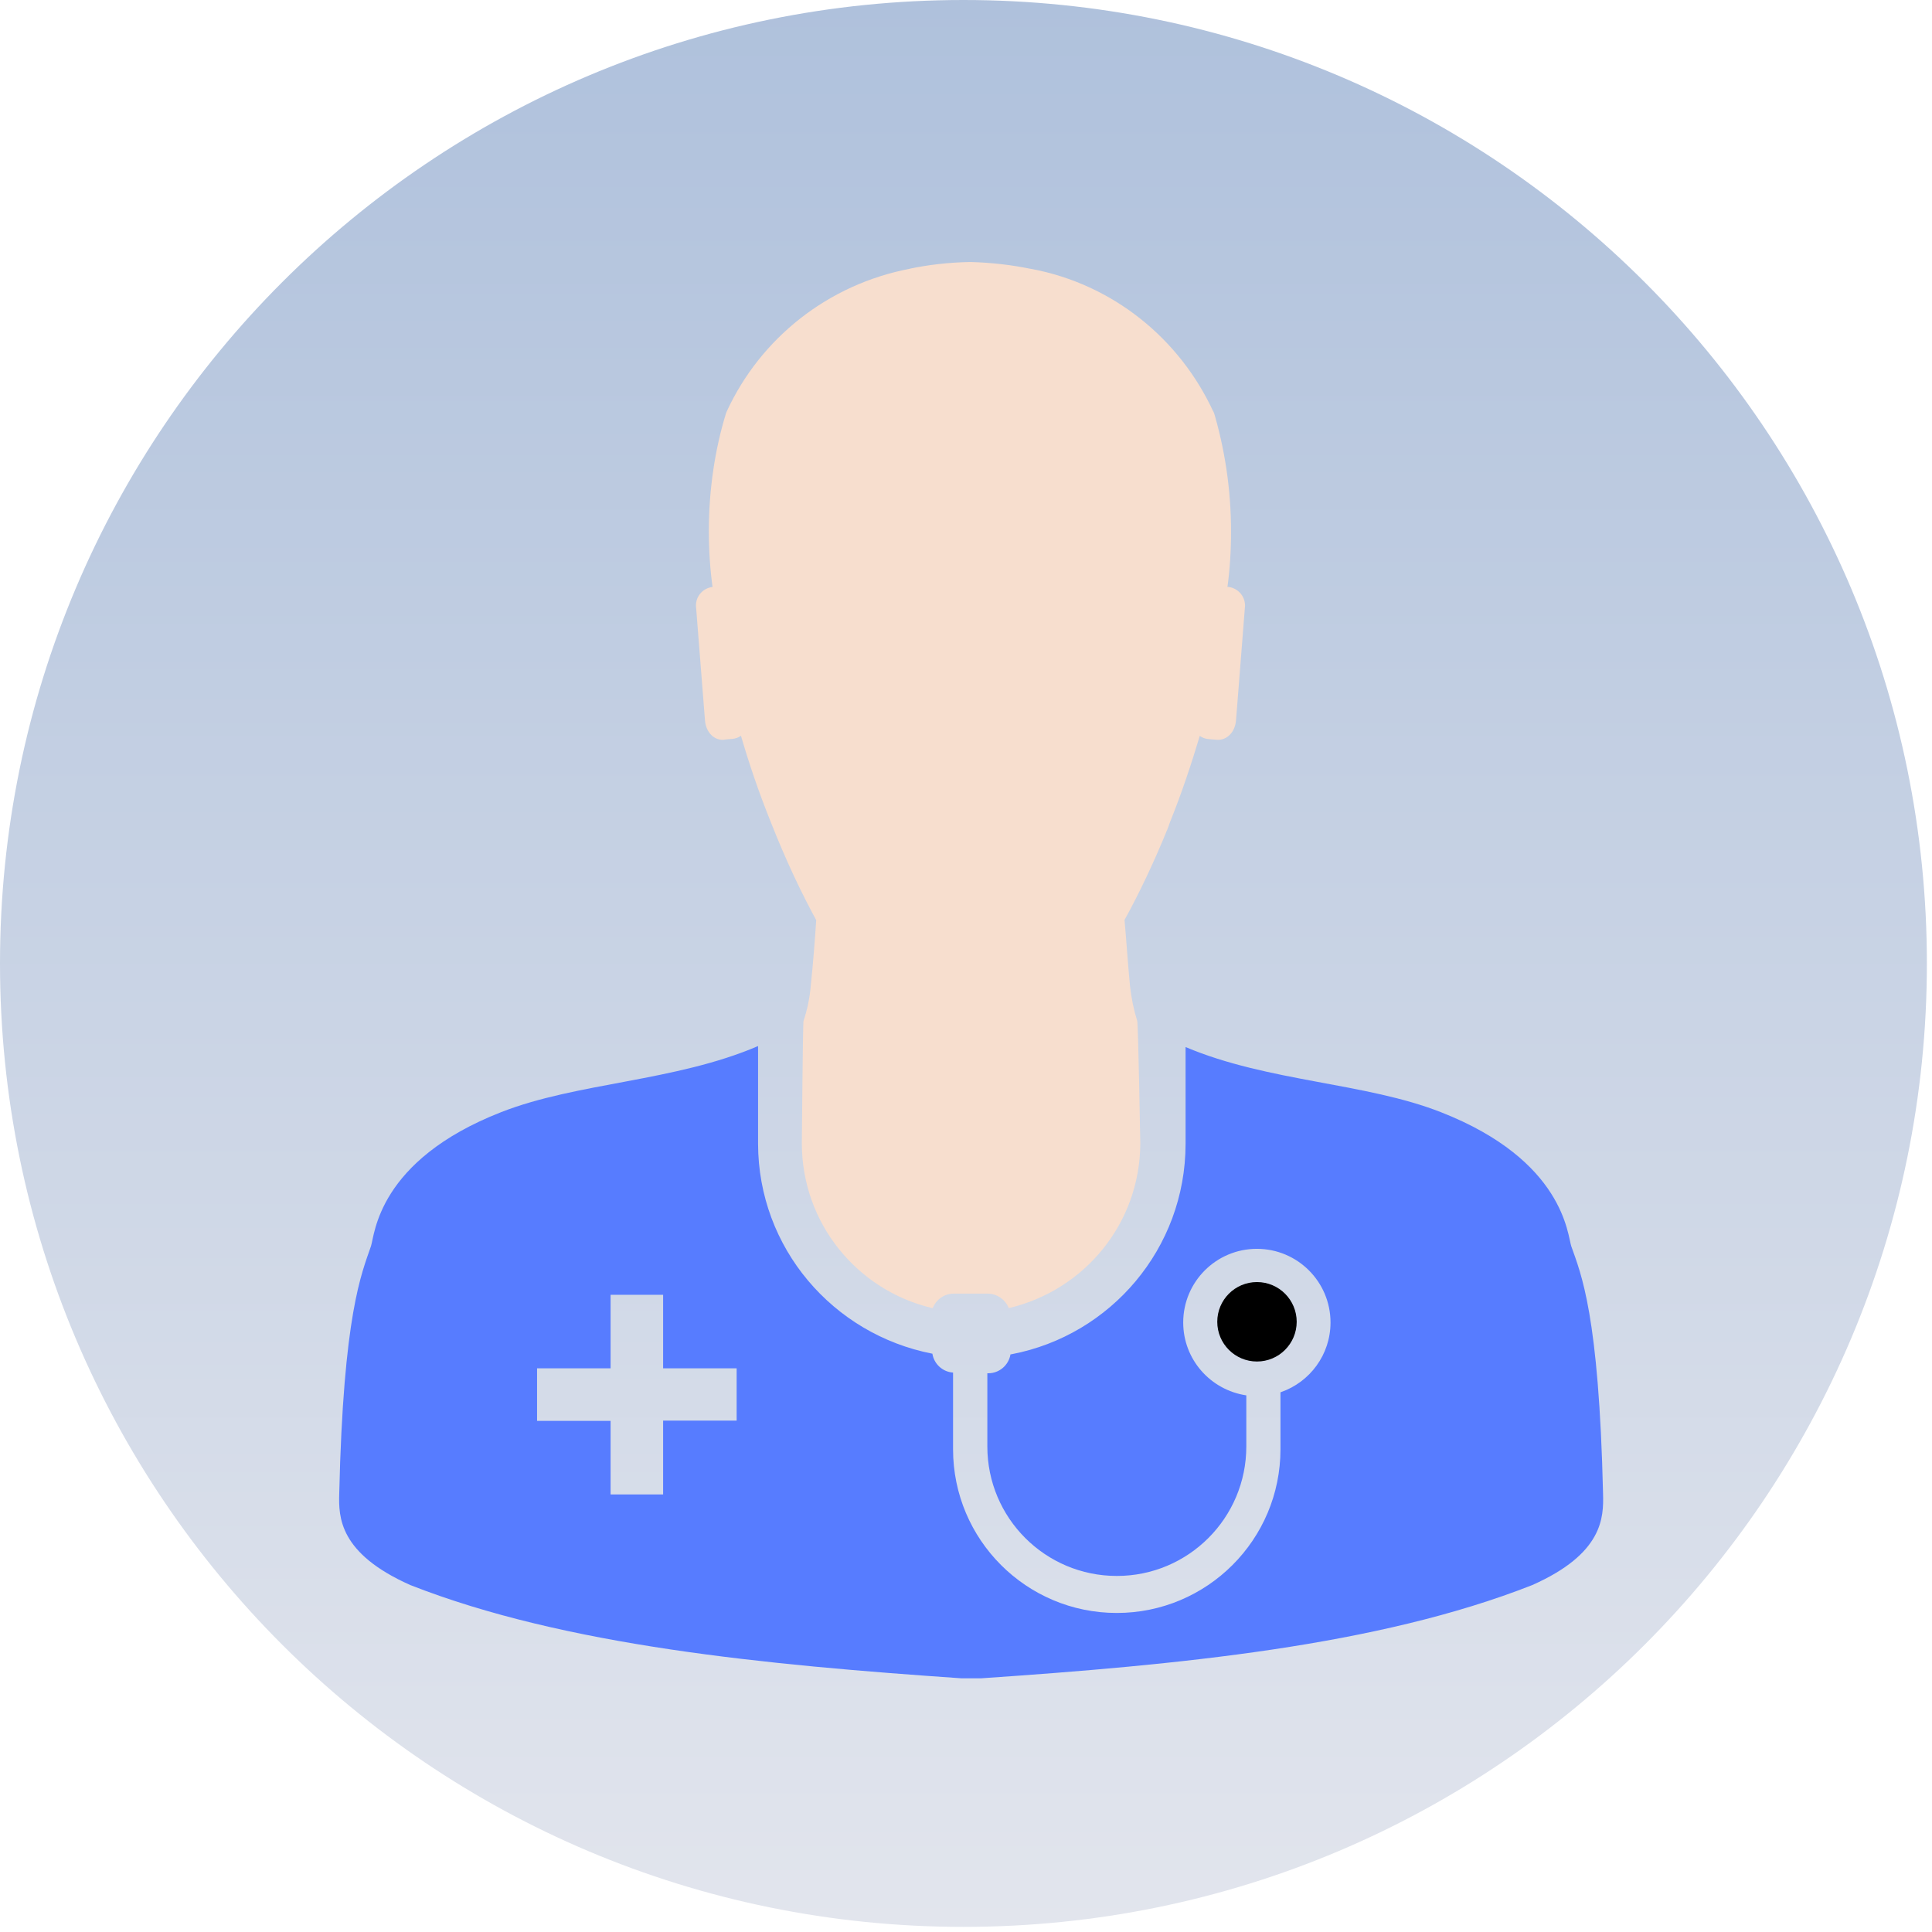
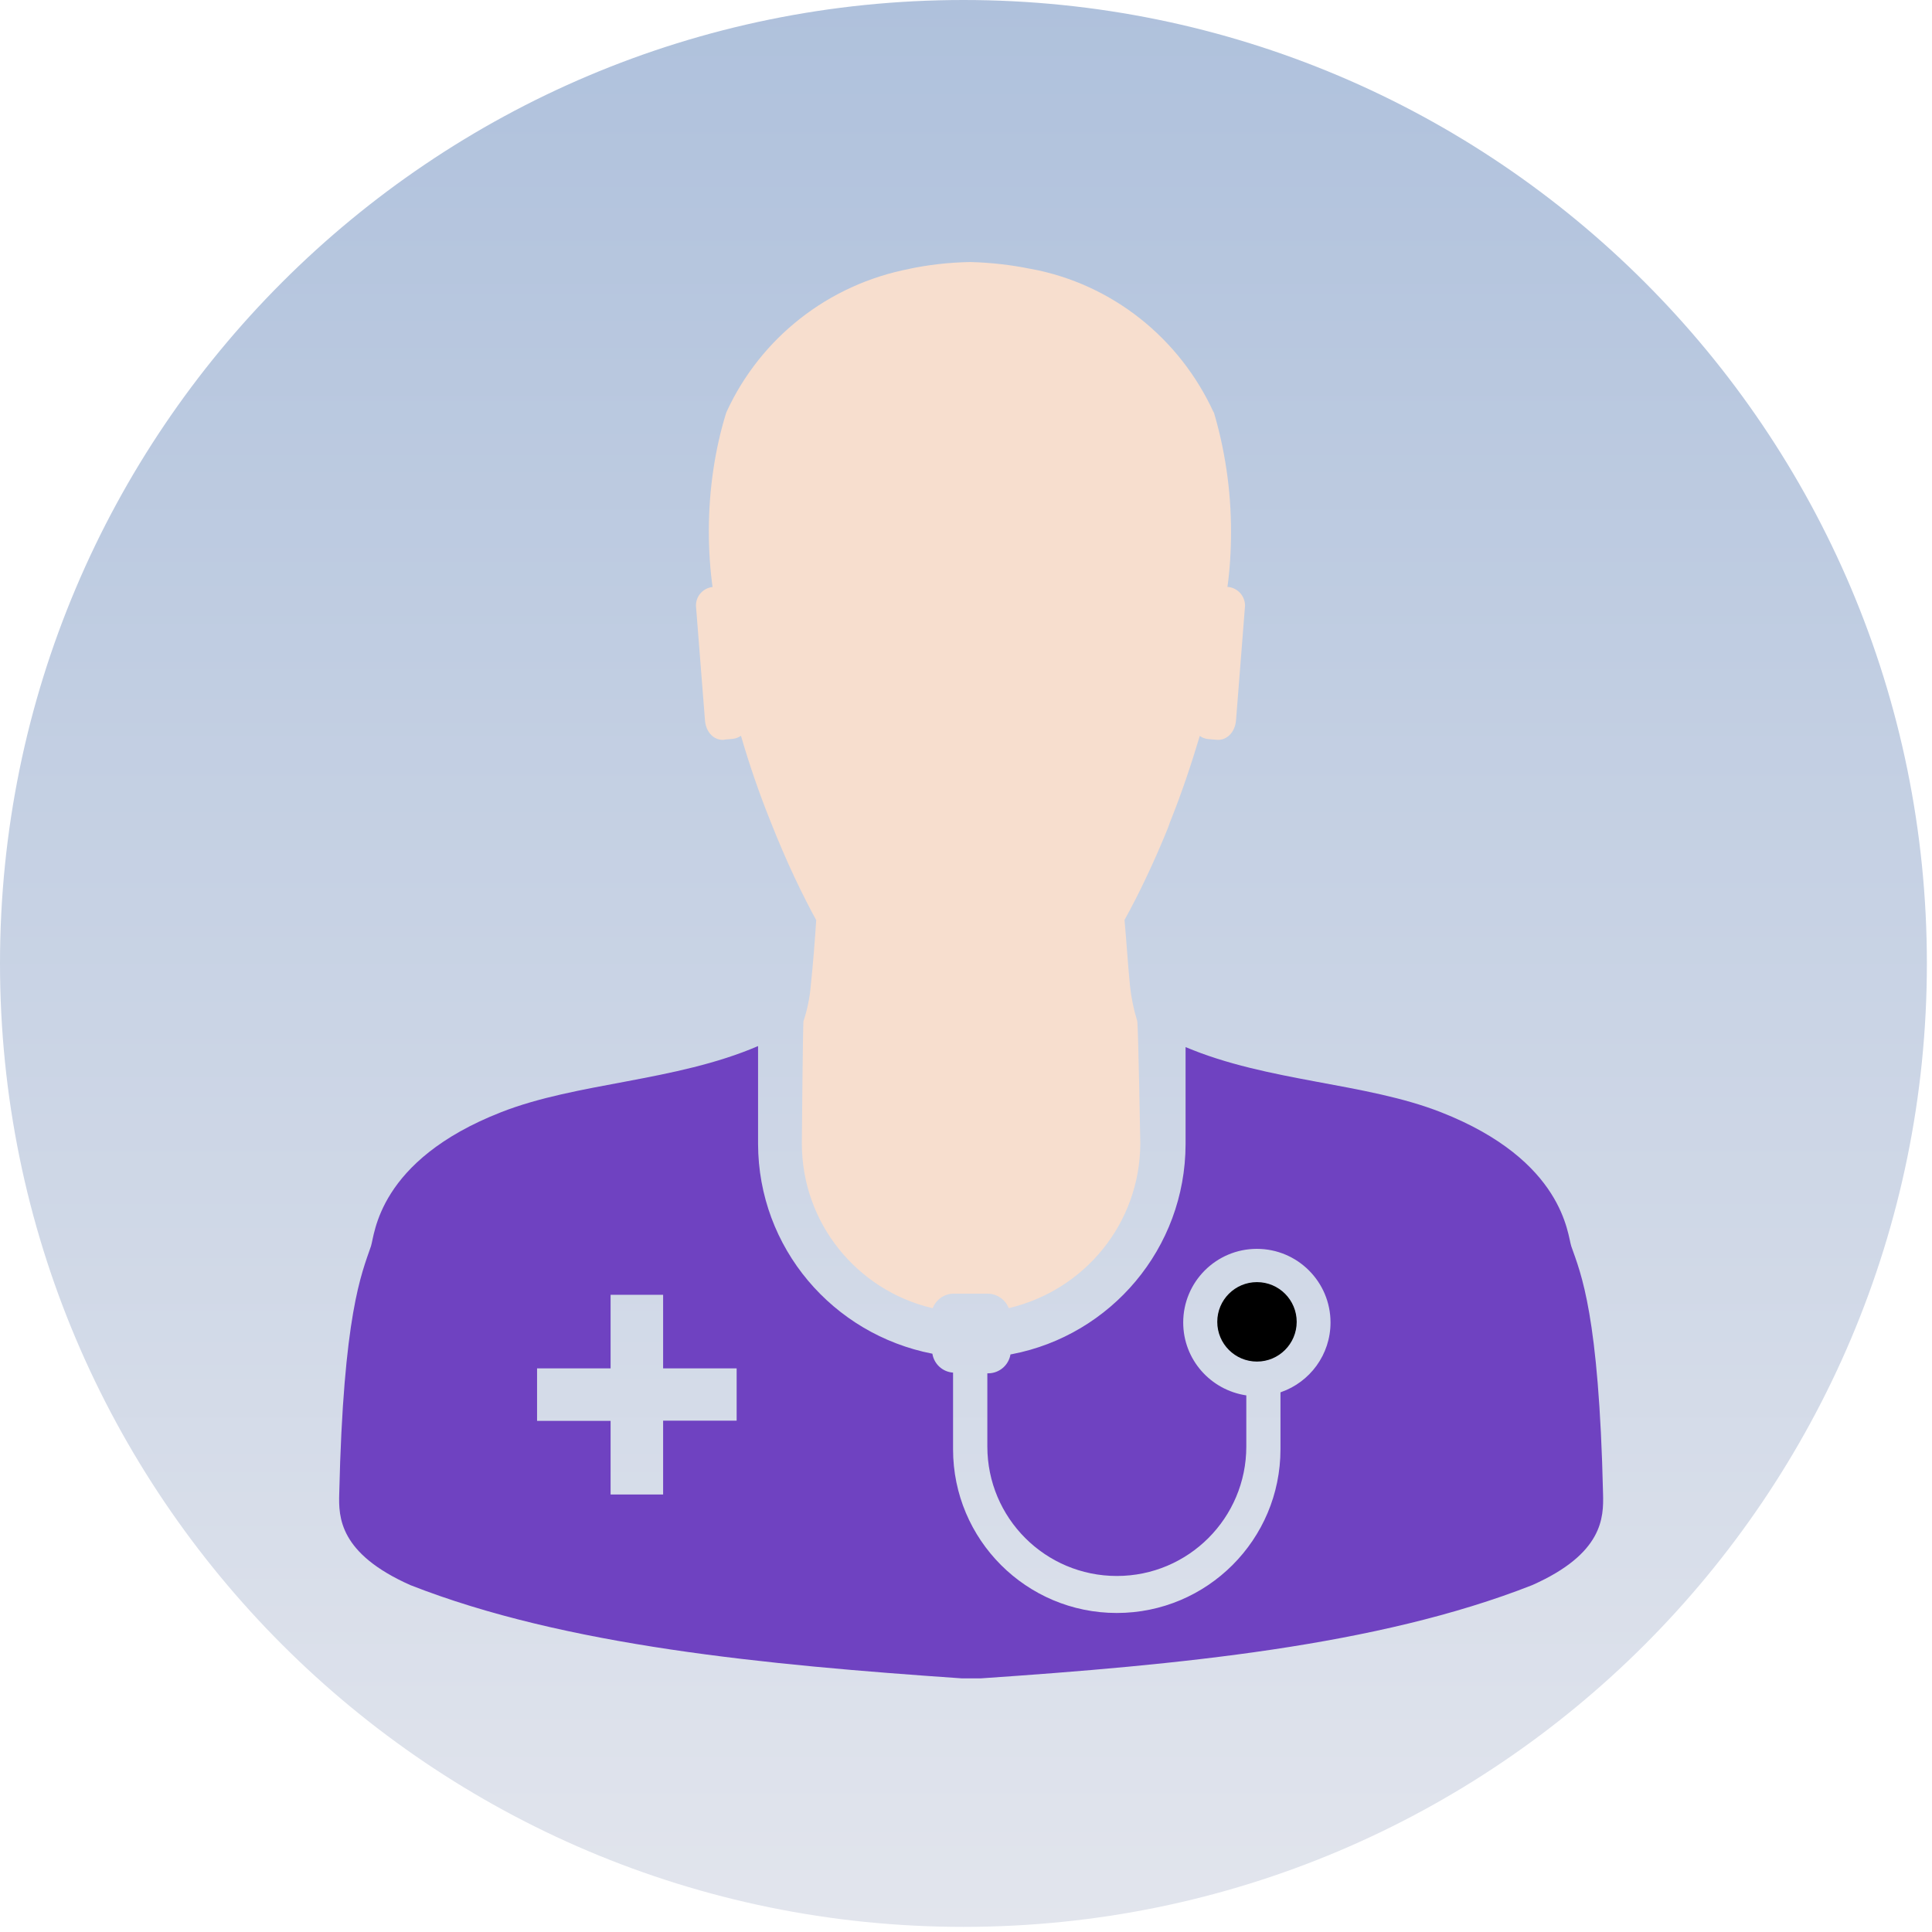
<svg xmlns="http://www.w3.org/2000/svg" width="126" height="126" viewBox="0 0 126 126" fill="none">
-   <circle cx="62.833" cy="62.833" r="62.833" fill="url(#paint0_linear_4741_2362)" />
-   <path d="M47.248 48.233L47.786 48.187C47.99 48.163 48.175 48.09 48.329 47.983L48.325 47.986C48.841 49.765 49.472 51.635 50.261 53.594C51.274 56.157 52.27 58.263 53.387 60.295L53.233 59.987C53.14 61.388 53.029 62.828 52.882 64.221C52.813 65.079 52.644 65.88 52.386 66.634L52.405 66.565C52.359 66.584 52.294 74.57 52.294 74.57C52.297 79.778 55.904 84.138 60.753 85.297L60.83 85.312C61.05 84.754 61.581 84.366 62.204 84.366H64.413C65.033 84.373 65.564 84.758 65.784 85.301L65.787 85.312C70.726 84.15 74.347 79.789 74.367 74.578C74.367 74.578 74.232 66.623 74.163 66.569C73.951 65.895 73.782 65.102 73.693 64.286L73.689 64.228C73.555 62.828 73.466 61.423 73.339 59.995C74.29 58.278 75.287 56.177 76.164 54.01L76.31 53.602C77.099 51.643 77.711 49.776 78.246 47.994C78.396 48.102 78.581 48.175 78.781 48.198H78.785L79.328 48.244C79.982 48.313 80.559 47.775 80.613 46.94L81.198 39.507C81.198 39.504 81.198 39.5 81.198 39.5C81.198 38.872 80.729 38.357 80.124 38.28H80.117H80.051C80.201 37.198 80.286 35.951 80.286 34.685C80.286 31.921 79.878 29.25 79.12 26.737L79.17 26.933C76.949 22.061 72.546 18.523 67.242 17.534L67.142 17.519C66.003 17.284 64.675 17.126 63.32 17.088H63.286H63.24C61.858 17.115 60.53 17.269 59.245 17.542L59.383 17.519C53.987 18.535 49.592 22.072 47.398 26.829L47.355 26.933C46.639 29.242 46.228 31.898 46.228 34.646C46.228 35.928 46.316 37.19 46.489 38.422L46.474 38.28C45.862 38.349 45.389 38.861 45.389 39.484V39.511L45.974 46.943C46.028 47.798 46.613 48.313 47.244 48.244L47.248 48.233Z" fill="#F7DECE" />
-   <path d="M104.547 97.422C104.278 85.721 103.108 83.073 102.476 81.28C102.226 80.56 102.022 75.695 93.986 72.539C89.059 70.599 82.701 70.561 77.32 68.286V74.614C77.309 81.418 72.436 87.08 65.989 88.316L65.901 88.331C65.782 89.031 65.181 89.555 64.462 89.562H64.392V94.335C64.392 99 68.172 102.779 72.837 102.779C77.501 102.779 81.281 99 81.281 94.335V91.002C78.941 90.652 77.166 88.658 77.166 86.249C77.166 83.597 79.318 81.445 81.97 81.445C84.622 81.445 86.773 83.597 86.773 86.249C86.773 88.35 85.422 90.136 83.544 90.79L83.509 90.802V94.335V94.516C83.509 100.412 78.729 105.193 72.833 105.193C66.936 105.193 62.156 100.412 62.156 94.516C62.156 94.451 62.156 94.389 62.156 94.323V94.331V89.516C61.471 89.47 60.917 88.954 60.809 88.292V88.285C54.304 87.018 49.455 81.376 49.439 74.598V68.221C44.036 70.542 37.639 70.588 32.685 72.531C24.626 75.684 24.441 80.537 24.195 81.268C23.579 83.07 22.394 85.706 22.124 97.414C22.078 98.954 22.124 101.313 26.766 103.376C36.873 107.34 49.894 108.572 62.73 109.457H63.961C76.824 108.58 89.825 107.352 99.925 103.376C104.547 101.325 104.589 98.977 104.547 97.422ZM48.042 92.649H43.247V97.464H39.821V92.665H35.026V89.239H39.821V84.444H43.247V89.239H48.042V92.649Z" fill="#577CFF" />
-   <path d="M84.567 86.207C84.567 84.776 83.409 83.613 81.977 83.613C80.545 83.613 79.387 84.772 79.387 86.204C79.387 87.635 80.545 88.794 81.977 88.794C83.405 88.794 84.563 87.635 84.567 86.207Z" fill="black" />
+   <circle cx="62.833" cy="62.833" r="62.833" fill="url(#paint0_linear_1_110)" />
+   <path d="M47.248 48.235L47.786 48.188C47.99 48.165 48.175 48.092 48.329 47.984L48.325 47.988C48.841 49.767 49.472 51.637 50.261 53.596C51.274 56.159 52.27 58.265 53.387 60.297L53.233 59.989C53.14 61.39 53.029 62.83 52.882 64.223C52.813 65.081 52.644 65.882 52.386 66.636L52.405 66.567C52.359 66.586 52.294 74.572 52.294 74.572C52.297 79.78 55.904 84.141 60.753 85.299L60.83 85.314C61.05 84.756 61.581 84.368 62.204 84.368H64.413C65.033 84.375 65.564 84.76 65.784 85.303L65.787 85.314C70.726 84.152 74.347 79.791 74.367 74.58C74.367 74.58 74.232 66.624 74.163 66.57C73.951 65.897 73.782 65.104 73.693 64.288L73.689 64.23C73.555 62.83 73.466 61.425 73.339 59.997C74.29 58.28 75.287 56.179 76.164 54.012L76.31 53.604C77.099 51.645 77.711 49.778 78.246 47.996C78.396 48.104 78.581 48.177 78.781 48.2H78.785L79.328 48.246C79.982 48.316 80.559 47.777 80.613 46.941L81.198 39.509C81.198 39.505 81.198 39.502 81.198 39.502C81.198 38.874 80.729 38.358 80.124 38.282H80.117H80.051C80.201 37.2 80.286 35.953 80.286 34.687C80.286 31.923 79.878 29.252 79.12 26.739L79.17 26.935C76.949 22.062 72.546 18.526 67.242 17.536L67.142 17.521C66.003 17.286 64.675 17.128 63.32 17.09H63.286H63.24C61.858 17.117 60.53 17.271 59.245 17.544L59.383 17.521C53.987 18.537 49.592 22.074 47.398 26.831L47.355 26.935C46.639 29.244 46.228 31.9 46.228 34.648C46.228 35.93 46.316 37.192 46.489 38.424L46.474 38.282C45.862 38.351 45.389 38.863 45.389 39.486V39.513L45.974 46.945C46.028 47.8 46.613 48.316 47.244 48.246L47.248 48.235Z" fill="#F7DECE" />
+   <path d="M104.547 97.424C104.278 85.723 103.108 83.075 102.476 81.281C102.226 80.562 102.022 75.697 93.986 72.541C89.059 70.601 82.701 70.562 77.32 68.288V74.615C77.309 81.42 72.436 87.082 65.989 88.317L65.901 88.333C65.782 89.033 65.181 89.556 64.462 89.564H64.392V94.337C64.392 99.002 68.172 102.781 72.837 102.781C77.501 102.781 81.281 99.002 81.281 94.337V91.004C78.941 90.653 77.166 88.66 77.166 86.25C77.166 83.599 79.318 81.447 81.97 81.447C84.622 81.447 86.773 83.599 86.773 86.25C86.773 88.352 85.422 90.138 83.544 90.792L83.509 90.804V94.337V94.518C83.509 100.414 78.729 105.194 72.833 105.194C66.936 105.194 62.156 100.414 62.156 94.518C62.156 94.452 62.156 94.391 62.156 94.325V94.333V89.518C61.471 89.472 60.917 88.956 60.809 88.294V88.286C54.304 87.02 49.455 81.378 49.439 74.6V68.222C44.036 70.543 37.639 70.589 32.685 72.533C24.626 75.685 24.441 80.539 24.195 81.27C23.579 83.071 22.394 85.708 22.124 97.416C22.078 98.955 22.124 101.315 26.766 103.378C36.873 107.342 49.894 108.574 62.73 109.459H63.961C76.824 108.581 89.825 107.354 99.925 103.378C104.547 101.326 104.589 98.978 104.547 97.424ZM48.042 92.651H43.247V97.466H39.821V92.666H35.026V89.241H39.821V84.445H43.247V89.241H48.042V92.651Z" fill="#6F42C1" />
+   <path d="M84.567 86.211C84.567 84.779 83.409 83.617 81.977 83.617C80.545 83.617 79.387 84.776 79.387 86.207C79.387 87.639 80.545 88.798 81.977 88.798C83.405 88.798 84.563 87.639 84.567 86.211Z" fill="black" />
  <defs>
-     <linearGradient id="paint0_linear_4741_2362" x1="62.833" y1="0" x2="62.833" y2="125.665" gradientUnits="userSpaceOnUse">
+     <linearGradient id="paint0_linear_1_110" x1="62.833" y1="0" x2="62.833" y2="125.665" gradientUnits="userSpaceOnUse">
      <stop stop-color="#AFC1DC" />
      <stop offset="1" stop-color="#E2E5ED" />
    </linearGradient>
  </defs>
</svg>
